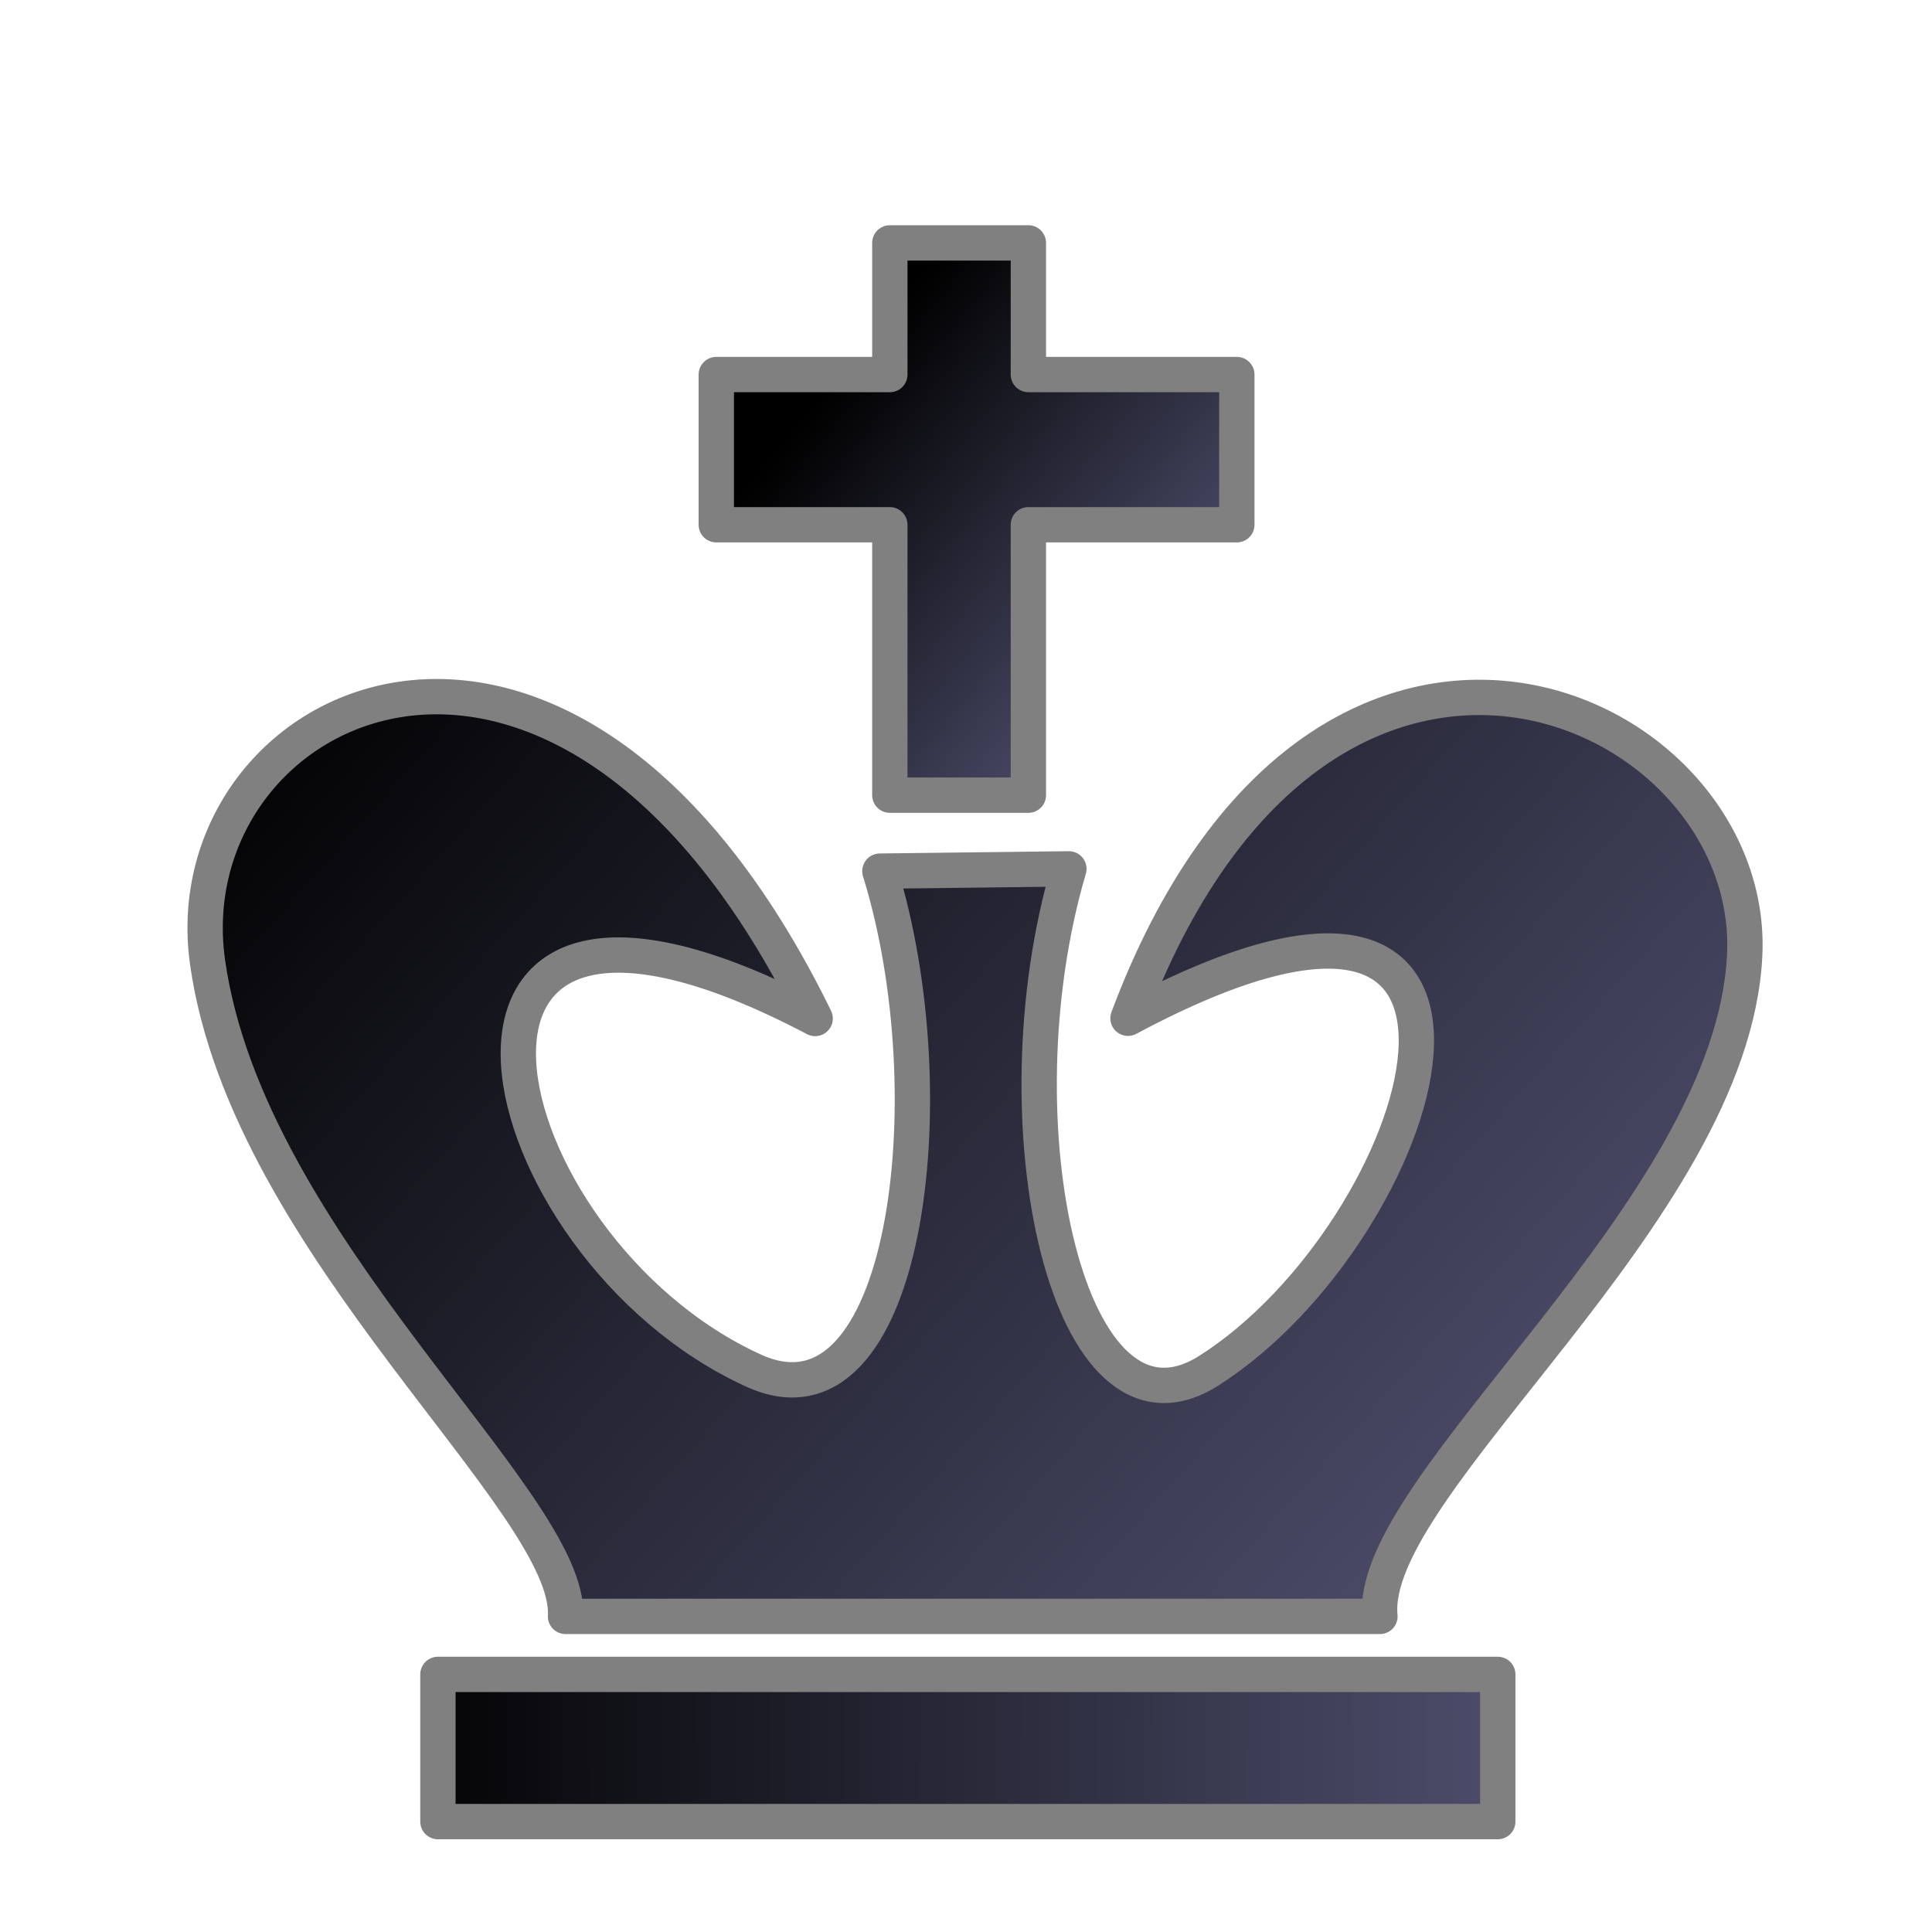
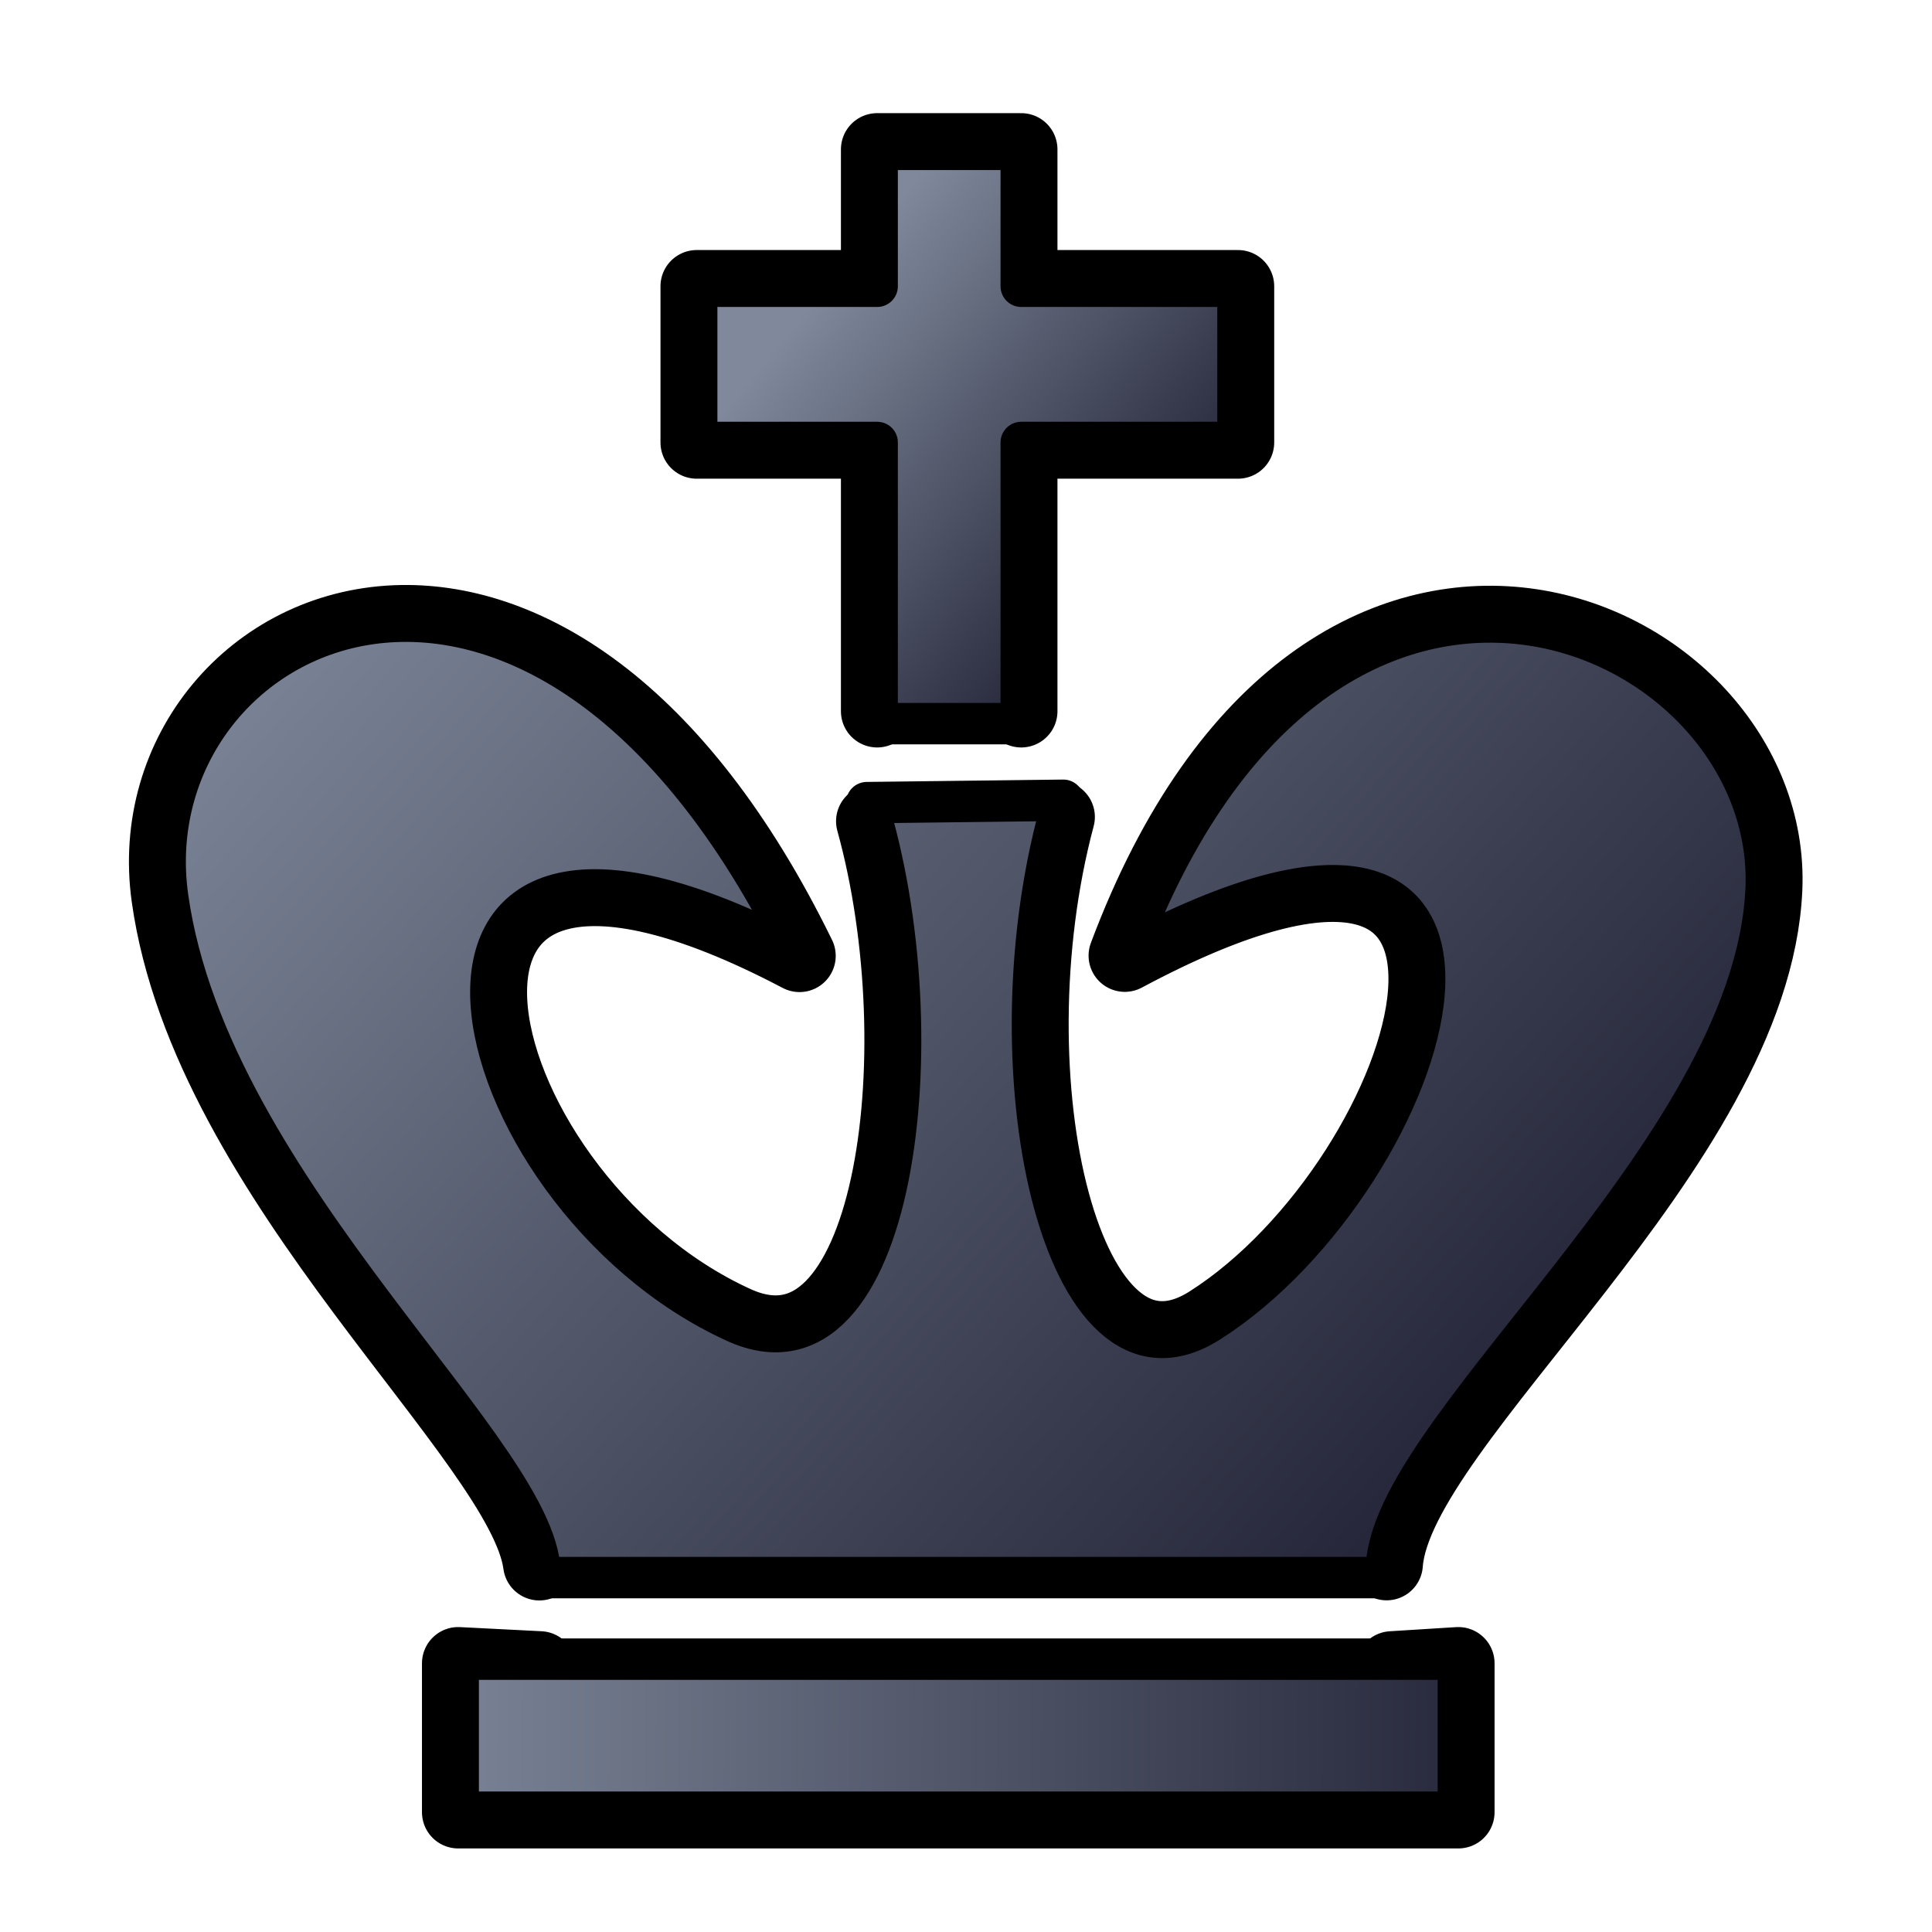
- <svg xmlns="http://www.w3.org/2000/svg" xmlns:xlink="http://www.w3.org/1999/xlink" height="200" width="200">
-   <linearGradient id="c" gradientUnits="userSpaceOnUse" x1="85.73" x2="122.417" xlink:href="#a" y1="40.324" y2="70.614" />
-   <linearGradient id="a">
-     <stop offset="0" />
-     <stop offset="1" stop-color="#505070" />
-   </linearGradient>
-   <linearGradient id="d" gradientUnits="userSpaceOnUse" x1="72.323" x2="129.866" xlink:href="#b" y1="53.731" y2="53.731" />
-   <linearGradient id="b">
-     <stop offset="0" stop-color="gray" />
-     <stop offset="1" stop-color="gray" />
-   </linearGradient>
-   <linearGradient id="e" gradientUnits="userSpaceOnUse" x1="34.304" x2="158.63" xlink:href="#a" y1="58.344" y2="169.157" />
-   <linearGradient id="f" gradientUnits="userSpaceOnUse" x1="19.407" x2="182.465" xlink:href="#b" y1="119.723" y2="119.723" />
-   <linearGradient id="g" gradientUnits="userSpaceOnUse" x1="37.283" x2="160.616" xlink:href="#a" y1="177.517" y2="178.014" />
-   <linearGradient id="h" gradientUnits="userSpaceOnUse" x1="43.505" x2="156.876" xlink:href="#b" y1="180.952" y2="180.952" />
-   <path d="M0 0h200v200H0z" fill="none" />
-   <g fill-rule="evenodd" stroke-linecap="round" stroke-linejoin="round" stroke-width="3.657">
-     <path d="M92.116 25.145v13.628H74.15v15.55h17.965v27.993h14.342V54.323h21.579v-15.55h-21.579V25.145z" fill="url(#c)" stroke="url(#d)" />
-     <path d="M116.769 105.41c45.654-24.418 31.024 22.102 8.367 36.483-14.598 9.265-22.23-25.695-14.486-51.95l-19.564.236c7.214 23.234 2.814 58.938-13.057 51.714-28.272-12.867-38.782-60.211 6.356-36.46C58.3 52.111 17.674 72.5 21.485 99.6c4.142 29.438 37.74 55.927 37.058 67.729h84.307c-1.35-13.674 36.551-41.793 37.764-68.529 1.165-26.159-43.982-46.419-63.845 6.61z" fill="url(#e)" stroke="url(#f)" />
-     <path d="M45.333 173.333h109.715v15.238H45.333z" fill="url(#g)" stroke="url(#h)" />
-   </g>
+ <svg xmlns="http://www.w3.org/2000/svg" xmlns:xlink="http://www.w3.org/1999/xlink" id="king" width="700pt" height="700pt" version="1.0" viewBox="0 0 933.333 933.333">
+   <style id="style-base">.base{fill-opacity:1;fill-rule:evenodd;stroke-miterlimit:4;stroke-dasharray:none;stroke-linecap:round;stroke-linejoin:round;stroke-opacity:1}.stroke-medium{stroke-width:20}.stroke-color{stroke:#000}</style>
+   <defs id="defs36222">
+     <linearGradient id="fillGradient">
+       <stop id="stop0" offset="0" style="stop-color:#7f899b;stop-opacity:1" />
+       <stop id="stop1" offset="1" style="stop-color:#1c1c2f;stop-opacity:1" />
+     </linearGradient>
+     <linearGradient xlink:href="#fillGradient" id="base-gradient" x1="163.113" x2="702.697" y1="776.638" y2="778.811" gradientTransform="translate(1.366 -39.6) scale(1.10917)" gradientUnits="userSpaceOnUse" />
+     <linearGradient xlink:href="#fillGradient" id="main-gradient" x1="150.079" x2="694.007" y1="255.254" y2="740.063" gradientTransform="translate(-23.256 -49.86) scale(1.10917)" gradientUnits="userSpaceOnUse" />
+     <linearGradient xlink:href="#fillGradient" id="cross-gradient" x1="375.068" x2="535.576" y1="176.416" y2="308.934" gradientTransform="translate(-23.256 -49.86) scale(1.10917)" gradientUnits="userSpaceOnUse" />
+   </defs>
+   <path id="boundary" d="M493.348 343.592v-129.84H598.06v-75.459H493.348V72.16h-69.602v66.133h-87.174v75.459h87.174v129.84m-2.358 53.141c31.212 112.7 9 276.095-66 241.96-137.19-62.44-188.192-292.18 30.844-176.93-59.33-121.286-134.17-163.98-195.037-161.568-68.981 2.735-120.017 63.407-110.19 133.268 19.373 137.709 171.584 262.12 179.55 322.2m409.326-.058c4.987-68.476 177.617-200.398 183.316-326.025 5.65-126.94-213.43-225.252-309.818 32.078 221.543-118.496 150.548 107.25 40.601 177.035-69.352 44.02-106.305-117.674-72.556-244.036m-250.62 410.864-39.452-2v71.946h483.16V803.52l-32.12 2" class="base stroke-color" style="fill:none;stroke-width:35" />
+   <path id="cross" d="M423.747 72.16v66.134h-87.174v75.458h87.174v135.84h69.6v-135.84H598.06v-75.458H493.348V72.159Z" class="base stroke-color stroke-medium" style="fill:url(#cross-gradient)" />
+   <path id="main" d="M543.378 461.659c221.544-118.496 150.55 107.25 40.603 177.035-70.836 44.961-107.872-124.686-70.293-252.094l-94.939 1.144c35.009 112.745 13.658 286.004-63.361 250.95-137.192-62.44-188.193-292.18 30.844-176.93C259.659 203.019 62.507 301.959 81.007 433.462c20.095 142.853 183.137 271.395 179.824 328.662h409.111c-6.554-66.35 177.37-202.804 183.256-332.544 5.65-126.94-213.432-225.252-309.82 32.079Z" class="base stroke-color stroke-medium" style="fill:url(#main-gradient)" />
+   <path id="base" d="M221.352 801.521h483.16v73.945h-483.16z" class="base stroke-color stroke-medium" style="fill:url(#base-gradient)" />
</svg>
